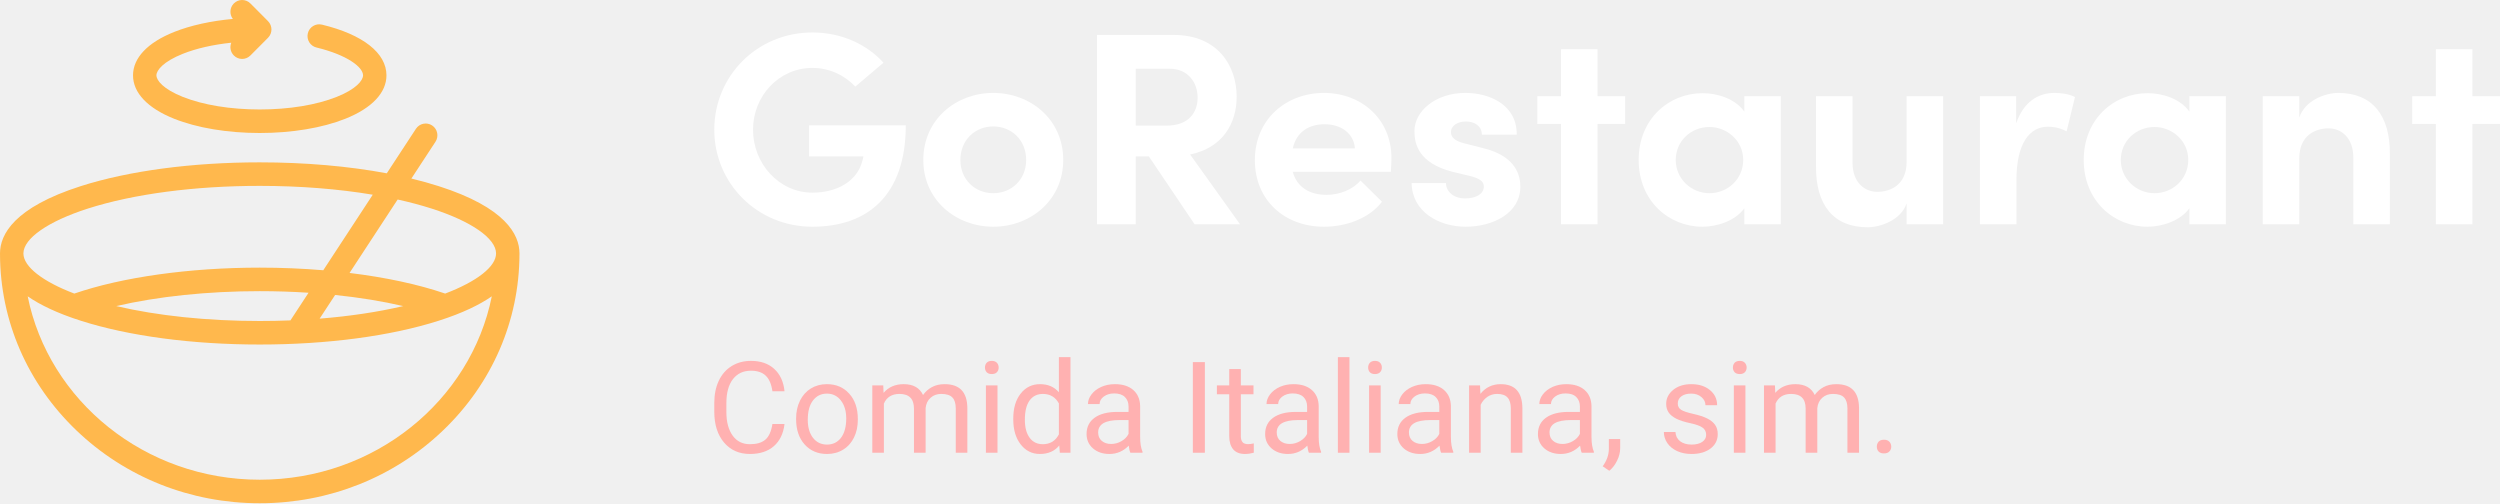
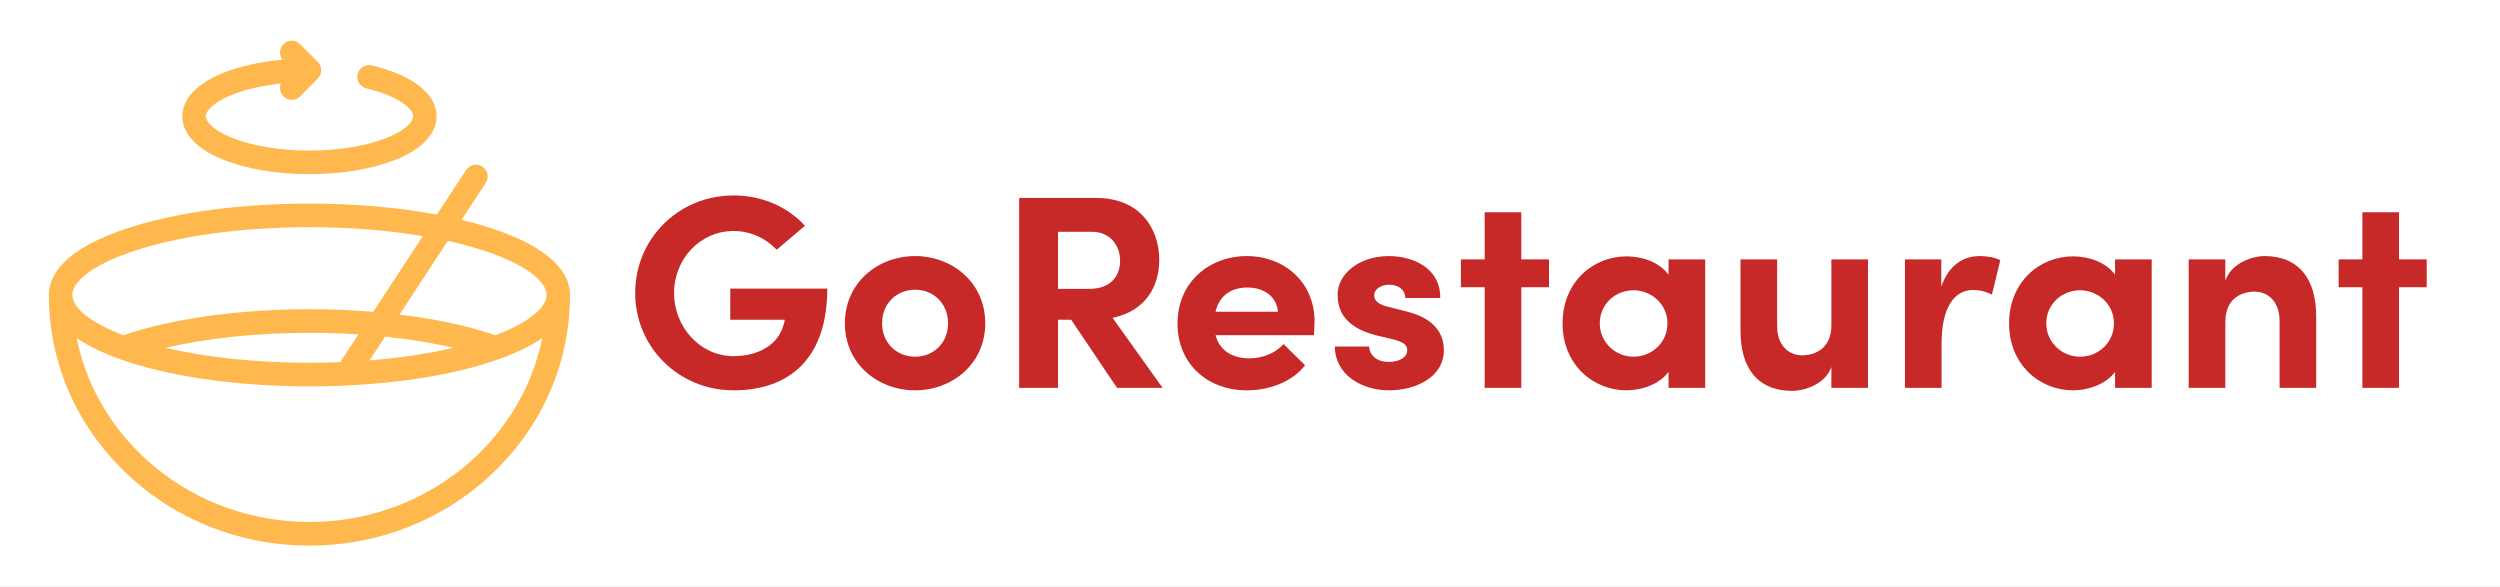
- <svg xmlns="http://www.w3.org/2000/svg" width="308" height="62" viewBox="0 0 308 62" fill="none">
-   <path d="M100.088 27.932C106.887 27.932 111.592 24.073 111.592 15.441H99.676V19.267H106.372C106.338 19.47 106.304 19.673 106.235 19.842C105.617 22.279 103.179 23.735 100.088 23.735C95.967 23.735 92.773 20.147 92.773 15.983C92.773 11.819 95.967 8.367 100.088 8.367C102.148 8.367 104.037 9.247 105.376 10.668L108.845 7.724C106.784 5.456 103.659 4 100.088 4C93.288 4 88 9.348 88 15.983C88 22.584 93.288 27.932 100.088 27.932Z" fill="white" />
-   <path d="M122.371 27.932C126.938 27.932 130.99 24.683 130.99 19.707C130.99 14.697 126.938 11.447 122.371 11.447C117.804 11.447 113.751 14.697 113.751 19.707C113.751 24.683 117.804 27.932 122.371 27.932ZM122.371 23.802C120.139 23.802 118.319 22.144 118.319 19.707C118.319 17.235 120.139 15.577 122.371 15.577C124.603 15.577 126.423 17.235 126.423 19.707C126.423 22.144 124.603 23.802 122.371 23.802Z" fill="white" />
-   <path d="M147.171 27.628H152.768L146.621 19.03C150.605 18.217 152.356 15.238 152.356 11.921C152.356 8.096 150.021 4.305 144.595 4.305H135.151V27.628H139.925V19.267H141.539L147.171 27.628ZM139.925 8.468H144.114C146.346 8.468 147.548 10.161 147.548 12.023C147.548 13.884 146.415 15.475 143.737 15.475H139.925V8.468Z" fill="white" />
-   <path d="M171.426 19.47C171.426 14.629 167.682 11.447 163.115 11.447C158.513 11.447 154.599 14.629 154.599 19.741C154.599 24.615 158.204 27.932 163.115 27.932C165.931 27.932 168.747 26.849 170.258 24.852L167.614 22.245C166.652 23.363 165.038 24.006 163.424 24.006C161.261 24.006 159.75 22.99 159.269 21.162H171.357C171.391 20.451 171.426 19.91 171.426 19.47ZM159.269 18.285C159.75 16.152 161.364 15.306 163.184 15.306C165.21 15.306 166.79 16.423 166.927 18.285H159.269Z" fill="white" />
-   <path d="M180.576 27.932C183.873 27.932 187.307 26.308 187.307 22.99C187.307 21.704 186.826 19.334 182.98 18.319L180.336 17.642C179.443 17.405 178.756 17.032 178.756 16.288C178.756 15.475 179.581 14.968 180.611 14.968C181.675 14.968 182.568 15.543 182.568 16.592H186.861C186.895 12.869 183.461 11.447 180.542 11.447C176.833 11.447 174.258 13.715 174.258 16.152C174.258 17.811 174.807 20.079 178.928 21.162L181.057 21.67C182.259 21.975 182.809 22.313 182.809 22.99C182.809 23.904 181.813 24.446 180.508 24.446C178.928 24.446 178.138 23.464 178.138 22.55H173.914C173.949 26.037 177.211 27.932 180.576 27.932Z" fill="white" />
-   <path d="M200.216 11.853H196.817V6.065H192.318V11.853H189.399V15.272H192.318V27.628H196.817V15.272H200.216V11.853Z" fill="white" />
-   <path d="M214.899 11.853V13.749C213.766 12.158 211.602 11.481 209.748 11.481C205.627 11.481 201.884 14.629 201.884 19.707C201.884 24.784 205.627 27.932 209.748 27.932C211.534 27.932 213.766 27.221 214.899 25.664V27.628H219.398V11.853H214.899ZM210.606 23.802C208.34 23.802 206.451 22.009 206.451 19.707C206.451 17.371 208.34 15.645 210.606 15.645C212.701 15.645 214.762 17.269 214.762 19.707C214.762 22.11 212.804 23.802 210.606 23.802Z" fill="white" />
-   <path d="M234.894 11.853V19.944C234.894 22.787 232.902 23.633 231.288 23.633C229.743 23.633 228.232 22.516 228.232 20.045V11.853H223.733V20.519C223.699 25.258 225.897 28 230.086 28C231.666 28 234.207 27.12 234.894 25.055V27.628H239.393V11.853H234.894Z" fill="white" />
-   <path d="M253.096 11.447C251.104 11.447 249.284 12.564 248.391 15.204V11.853H243.927V27.628H248.425V22.212C248.425 17.709 250.005 15.611 252.306 15.611C252.855 15.611 253.645 15.678 254.607 16.186L255.637 11.955C254.916 11.582 253.954 11.447 253.096 11.447Z" fill="white" />
-   <path d="M269.73 11.853V13.749C268.597 12.158 266.433 11.481 264.579 11.481C260.458 11.481 256.715 14.629 256.715 19.707C256.715 24.784 260.458 27.932 264.579 27.932C266.365 27.932 268.597 27.221 269.73 25.664V27.628H274.228V11.853H269.73ZM265.437 23.802C263.171 23.802 261.282 22.009 261.282 19.707C261.282 17.371 263.171 15.645 265.437 15.645C267.532 15.645 269.593 17.269 269.593 19.707C269.593 22.11 267.635 23.802 265.437 23.802Z" fill="white" />
-   <path d="M288.077 11.447C286.497 11.447 283.956 12.361 283.269 14.494V11.853H278.77V27.628H283.269V19.537C283.269 16.66 285.261 15.814 286.875 15.814C288.42 15.814 289.931 16.931 289.931 19.436V27.628H294.43V18.962C294.464 14.223 292.266 11.447 288.077 11.447Z" fill="white" />
-   <path d="M308 11.853H304.6V6.065H300.102V11.853H297.183V15.272H300.102V27.628H304.6V15.272H308V11.853Z" fill="white" />
-   <path d="M96.653 52.234C96.514 53.415 96.074 54.328 95.333 54.971C94.597 55.61 93.617 55.93 92.392 55.93C91.064 55.93 89.999 55.457 89.196 54.511C88.399 53.566 88 52.301 88 50.716V49.643C88 48.605 88.185 47.693 88.556 46.906C88.931 46.119 89.461 45.516 90.146 45.096C90.83 44.672 91.623 44.46 92.523 44.46C93.717 44.46 94.674 44.792 95.395 45.457C96.115 46.116 96.535 47.031 96.653 48.202H95.163C95.034 47.312 94.754 46.668 94.322 46.269C93.895 45.871 93.295 45.671 92.523 45.671C91.576 45.671 90.833 46.019 90.293 46.714C89.757 47.409 89.49 48.398 89.49 49.681V50.762C89.49 51.974 89.745 52.937 90.254 53.653C90.763 54.368 91.476 54.726 92.392 54.726C93.215 54.726 93.846 54.542 94.283 54.174C94.726 53.801 95.019 53.154 95.163 52.234H96.653Z" fill="#FFB1B1" />
-   <path d="M98.081 51.552C98.081 50.739 98.24 50.008 98.559 49.359C98.884 48.71 99.331 48.209 99.903 47.856C100.479 47.504 101.135 47.328 101.871 47.328C103.008 47.328 103.927 47.718 104.627 48.501C105.332 49.283 105.684 50.323 105.684 51.621V51.721C105.684 52.528 105.527 53.254 105.213 53.898C104.904 54.537 104.459 55.035 103.878 55.393C103.301 55.751 102.638 55.93 101.886 55.93C100.754 55.93 99.836 55.539 99.131 54.757C98.431 53.975 98.081 52.94 98.081 51.652V51.552ZM99.517 51.721C99.517 52.641 99.73 53.379 100.157 53.937C100.59 54.494 101.166 54.772 101.886 54.772C102.612 54.772 103.188 54.491 103.615 53.929C104.042 53.361 104.256 52.569 104.256 51.552C104.256 50.642 104.037 49.906 103.6 49.344C103.168 48.777 102.591 48.493 101.871 48.493C101.166 48.493 100.597 48.771 100.165 49.329C99.733 49.886 99.517 50.683 99.517 51.721Z" fill="#FFB1B1" />
-   <path d="M108.818 47.481L108.857 48.401C109.469 47.685 110.295 47.328 111.334 47.328C112.502 47.328 113.297 47.772 113.719 48.662C113.997 48.263 114.358 47.941 114.8 47.696C115.248 47.45 115.775 47.328 116.382 47.328C118.214 47.328 119.146 48.291 119.177 50.218V55.777H117.749V50.302C117.749 49.709 117.612 49.267 117.34 48.976C117.067 48.679 116.609 48.531 115.966 48.531C115.436 48.531 114.996 48.69 114.646 49.007C114.296 49.318 114.093 49.74 114.036 50.272V55.777H112.6V50.341C112.6 49.134 112.006 48.531 110.817 48.531C109.881 48.531 109.24 48.927 108.895 49.72V55.777H107.467V47.481H108.818Z" fill="#FFB1B1" />
-   <path d="M122.89 55.777H121.462V47.481H122.89V55.777ZM121.346 45.28C121.346 45.05 121.415 44.856 121.554 44.698C121.698 44.539 121.909 44.46 122.187 44.46C122.465 44.46 122.676 44.539 122.82 44.698C122.964 44.856 123.036 45.05 123.036 45.28C123.036 45.51 122.964 45.702 122.82 45.855C122.676 46.009 122.465 46.085 122.187 46.085C121.909 46.085 121.698 46.009 121.554 45.855C121.415 45.702 121.346 45.51 121.346 45.28Z" fill="#FFB1B1" />
-   <path d="M124.835 51.56C124.835 50.287 125.138 49.265 125.746 48.493C126.353 47.716 127.148 47.328 128.131 47.328C129.108 47.328 129.883 47.66 130.454 48.324V44H131.882V55.777H130.57L130.5 54.887C129.929 55.582 129.134 55.93 128.115 55.93C127.148 55.93 126.358 55.536 125.746 54.749C125.138 53.962 124.835 52.935 124.835 51.667V51.56ZM126.263 51.721C126.263 52.661 126.458 53.397 126.849 53.929C127.24 54.46 127.781 54.726 128.47 54.726C129.376 54.726 130.037 54.322 130.454 53.515V49.704C130.027 48.922 129.371 48.531 128.486 48.531C127.786 48.531 127.24 48.8 126.849 49.336C126.458 49.873 126.263 50.668 126.263 51.721Z" fill="#FFB1B1" />
-   <path d="M139.261 55.777C139.179 55.613 139.112 55.322 139.061 54.903C138.397 55.587 137.604 55.93 136.683 55.93C135.86 55.93 135.183 55.7 134.653 55.24C134.128 54.775 133.866 54.187 133.866 53.477C133.866 52.613 134.195 51.943 134.854 51.468C135.518 50.987 136.449 50.747 137.648 50.747H139.038V50.095C139.038 49.599 138.888 49.206 138.59 48.915C138.291 48.618 137.851 48.47 137.27 48.47C136.76 48.47 136.333 48.598 135.989 48.853C135.644 49.109 135.471 49.418 135.471 49.781H134.036C134.036 49.367 134.182 48.968 134.476 48.585C134.774 48.196 135.175 47.89 135.68 47.665C136.189 47.44 136.748 47.328 137.355 47.328C138.317 47.328 139.071 47.568 139.616 48.048C140.162 48.523 140.445 49.18 140.466 50.019V53.837C140.466 54.598 140.563 55.204 140.759 55.654V55.777H139.261ZM136.892 54.696C137.339 54.696 137.764 54.581 138.165 54.35C138.567 54.12 138.857 53.822 139.038 53.453V51.751H137.918C136.169 51.751 135.294 52.26 135.294 53.277C135.294 53.722 135.443 54.069 135.742 54.32C136.04 54.57 136.423 54.696 136.892 54.696Z" fill="#FFB1B1" />
-   <path d="M148.439 55.777H146.957V44.613H148.439V55.777Z" fill="#FFB1B1" />
-   <path d="M152.87 45.472V47.481H154.429V48.577H152.87V53.722C152.87 54.054 152.939 54.304 153.078 54.473C153.217 54.637 153.454 54.718 153.788 54.718C153.953 54.718 154.179 54.688 154.468 54.627V55.777C154.092 55.879 153.727 55.93 153.372 55.93C152.733 55.93 152.252 55.738 151.928 55.355C151.604 54.971 151.442 54.427 151.442 53.722V48.577H149.921V47.481H151.442V45.472H152.87Z" fill="#FFB1B1" />
-   <path d="M161.26 55.777C161.178 55.613 161.111 55.322 161.06 54.903C160.396 55.587 159.603 55.93 158.682 55.93C157.859 55.93 157.182 55.7 156.652 55.24C156.127 54.775 155.865 54.187 155.865 53.477C155.865 52.613 156.194 51.943 156.853 51.468C157.517 50.987 158.448 50.747 159.647 50.747H161.036V50.095C161.036 49.599 160.887 49.206 160.589 48.915C160.29 48.618 159.85 48.47 159.269 48.47C158.759 48.47 158.332 48.598 157.987 48.853C157.643 49.109 157.47 49.418 157.47 49.781H156.035C156.035 49.367 156.181 48.968 156.475 48.585C156.773 48.196 157.174 47.89 157.679 47.665C158.188 47.44 158.747 47.328 159.354 47.328C160.316 47.328 161.07 47.568 161.615 48.048C162.161 48.523 162.444 49.18 162.464 50.019V53.837C162.464 54.598 162.562 55.204 162.758 55.654V55.777H161.26ZM158.891 54.696C159.338 54.696 159.763 54.581 160.164 54.35C160.566 54.12 160.856 53.822 161.036 53.453V51.751H159.917C158.168 51.751 157.293 52.26 157.293 53.277C157.293 53.722 157.442 54.069 157.74 54.32C158.039 54.57 158.422 54.696 158.891 54.696Z" fill="#FFB1B1" />
-   <path d="M166.254 55.777H164.826V44H166.254V55.777Z" fill="#FFB1B1" />
-   <path d="M170.098 55.777H168.67V47.481H170.098V55.777ZM168.555 45.28C168.555 45.05 168.624 44.856 168.763 44.698C168.907 44.539 169.118 44.46 169.396 44.46C169.674 44.46 169.885 44.539 170.029 44.698C170.173 44.856 170.245 45.05 170.245 45.28C170.245 45.51 170.173 45.702 170.029 45.855C169.885 46.009 169.674 46.085 169.396 46.085C169.118 46.085 168.907 46.009 168.763 45.855C168.624 45.702 168.555 45.51 168.555 45.28Z" fill="#FFB1B1" />
-   <path d="M177.547 55.777C177.465 55.613 177.398 55.322 177.347 54.903C176.683 55.587 175.89 55.93 174.969 55.93C174.146 55.93 173.469 55.7 172.939 55.24C172.414 54.775 172.152 54.187 172.152 53.477C172.152 52.613 172.481 51.943 173.14 51.468C173.804 50.987 174.735 50.747 175.934 50.747H177.323V50.095C177.323 49.599 177.174 49.206 176.876 48.915C176.577 48.618 176.137 48.47 175.556 48.47C175.046 48.47 174.619 48.598 174.274 48.853C173.93 49.109 173.757 49.418 173.757 49.781H172.322C172.322 49.367 172.468 48.968 172.762 48.585C173.06 48.196 173.461 47.89 173.966 47.665C174.475 47.44 175.033 47.328 175.641 47.328C176.603 47.328 177.357 47.568 177.902 48.048C178.448 48.523 178.731 49.18 178.751 50.019V53.837C178.751 54.598 178.849 55.204 179.045 55.654V55.777H177.547ZM175.178 54.696C175.625 54.696 176.05 54.581 176.451 54.35C176.853 54.12 177.143 53.822 177.323 53.453V51.751H176.204C174.455 51.751 173.58 52.26 173.58 53.277C173.58 53.722 173.729 54.069 174.027 54.32C174.326 54.57 174.709 54.696 175.178 54.696Z" fill="#FFB1B1" />
-   <path d="M182.341 47.481L182.387 48.523C183.025 47.726 183.859 47.328 184.888 47.328C186.653 47.328 187.543 48.316 187.559 50.295V55.777H186.131V50.287C186.126 49.689 185.987 49.247 185.714 48.961C185.446 48.674 185.027 48.531 184.456 48.531C183.993 48.531 183.586 48.654 183.236 48.899C182.886 49.145 182.613 49.467 182.418 49.865V55.777H180.99V47.481H182.341Z" fill="#FFB1B1" />
-   <path d="M194.869 55.777C194.786 55.613 194.719 55.322 194.668 54.903C194.004 55.587 193.212 55.93 192.29 55.93C191.467 55.93 190.79 55.7 190.26 55.24C189.735 54.775 189.473 54.187 189.473 53.477C189.473 52.613 189.802 51.943 190.461 51.468C191.125 50.987 192.056 50.747 193.255 50.747H194.645V50.095C194.645 49.599 194.495 49.206 194.197 48.915C193.899 48.618 193.459 48.47 192.877 48.47C192.368 48.47 191.94 48.598 191.596 48.853C191.251 49.109 191.079 49.418 191.079 49.781H189.643C189.643 49.367 189.789 48.968 190.083 48.585C190.381 48.196 190.783 47.89 191.287 47.665C191.796 47.44 192.355 47.328 192.962 47.328C193.924 47.328 194.678 47.568 195.224 48.048C195.769 48.523 196.052 49.18 196.073 50.019V53.837C196.073 54.598 196.17 55.204 196.366 55.654V55.777H194.869ZM192.499 54.696C192.947 54.696 193.371 54.581 193.772 54.35C194.174 54.12 194.465 53.822 194.645 53.453V51.751H193.525C191.776 51.751 190.901 52.26 190.901 53.277C190.901 53.722 191.05 54.069 191.349 54.32C191.647 54.57 192.031 54.696 192.499 54.696Z" fill="#FFB1B1" />
-   <path d="M198.265 58L197.454 57.448C197.938 56.778 198.19 56.088 198.211 55.378V54.097H199.608V55.209C199.608 55.725 199.479 56.242 199.222 56.758C198.97 57.274 198.651 57.688 198.265 58Z" fill="#FFB1B1" />
-   <path d="M210.198 53.576C210.198 53.193 210.052 52.896 209.758 52.687C209.47 52.472 208.963 52.288 208.238 52.135C207.517 51.981 206.943 51.797 206.516 51.583C206.094 51.368 205.781 51.112 205.575 50.816C205.374 50.52 205.274 50.167 205.274 49.758C205.274 49.078 205.562 48.503 206.138 48.033C206.72 47.563 207.461 47.328 208.361 47.328C209.308 47.328 210.075 47.57 210.661 48.056C211.253 48.541 211.549 49.163 211.549 49.919H210.113C210.113 49.531 209.946 49.196 209.612 48.915C209.282 48.633 208.866 48.493 208.361 48.493C207.841 48.493 207.435 48.605 207.142 48.83C206.848 49.055 206.702 49.349 206.702 49.712C206.702 50.054 206.838 50.312 207.111 50.486C207.383 50.66 207.875 50.826 208.585 50.985C209.3 51.143 209.879 51.332 210.322 51.552C210.764 51.772 211.091 52.038 211.302 52.349C211.518 52.656 211.626 53.032 211.626 53.477C211.626 54.218 211.328 54.813 210.731 55.263C210.134 55.708 209.36 55.93 208.408 55.93C207.739 55.93 207.147 55.812 206.632 55.577C206.118 55.342 205.714 55.015 205.42 54.596C205.132 54.172 204.988 53.714 204.988 53.223H206.416C206.442 53.699 206.632 54.077 206.987 54.358C207.347 54.634 207.821 54.772 208.408 54.772C208.948 54.772 209.38 54.665 209.704 54.45C210.034 54.23 210.198 53.939 210.198 53.576Z" fill="#FFB1B1" />
-   <path d="M215.038 55.777H213.61V47.481H215.038V55.777ZM213.494 45.28C213.494 45.05 213.564 44.856 213.703 44.698C213.847 44.539 214.058 44.46 214.336 44.46C214.614 44.46 214.825 44.539 214.969 44.698C215.113 44.856 215.185 45.05 215.185 45.28C215.185 45.51 215.113 45.702 214.969 45.855C214.825 46.009 214.614 46.085 214.336 46.085C214.058 46.085 213.847 46.009 213.703 45.855C213.564 45.702 213.494 45.51 213.494 45.28Z" fill="#FFB1B1" />
-   <path d="M218.674 47.481L218.712 48.401C219.325 47.685 220.151 47.328 221.19 47.328C222.358 47.328 223.153 47.772 223.575 48.662C223.853 48.263 224.213 47.941 224.656 47.696C225.104 47.45 225.631 47.328 226.238 47.328C228.07 47.328 229.002 48.291 229.032 50.218V55.777H227.604V50.302C227.604 49.709 227.468 49.267 227.195 48.976C226.923 48.679 226.465 48.531 225.821 48.531C225.291 48.531 224.851 48.69 224.501 49.007C224.152 49.318 223.948 49.74 223.892 50.272V55.777H222.456V50.341C222.456 49.134 221.862 48.531 220.673 48.531C219.736 48.531 219.096 48.927 218.751 49.72V55.777H217.323V47.481H218.674Z" fill="#FFB1B1" />
-   <path d="M231.225 55.033C231.225 54.788 231.297 54.583 231.441 54.419C231.59 54.256 231.811 54.174 232.105 54.174C232.398 54.174 232.619 54.256 232.768 54.419C232.923 54.583 233 54.788 233 55.033C233 55.268 232.923 55.465 232.768 55.623C232.619 55.782 232.398 55.861 232.105 55.861C231.811 55.861 231.59 55.782 231.441 55.623C231.297 55.465 231.225 55.268 231.225 55.033Z" fill="#FFB1B1" />
-   <path fill-rule="evenodd" clip-rule="evenodd" d="M32 16.386C28.037 16.386 24.29 15.762 21.448 14.628C18.185 13.326 16.387 11.428 16.388 9.283C16.388 7.139 18.185 5.241 21.448 3.939C23.481 3.128 25.979 2.579 28.687 2.331C28.252 1.763 28.292 0.945 28.81 0.425C29.373 -0.142 30.287 -0.142 30.85 0.425L33.02 2.605C33.583 3.172 33.583 4.089 33.02 4.655L30.85 6.836C30.568 7.119 30.199 7.261 29.83 7.261C29.461 7.261 29.092 7.119 28.81 6.836C28.387 6.41 28.282 5.786 28.495 5.262C26.242 5.499 24.186 5.966 22.512 6.633C20.121 7.588 19.272 8.657 19.272 9.283C19.272 9.909 20.121 10.979 22.512 11.933C25.023 12.935 28.393 13.487 32 13.487C35.607 13.487 38.977 12.935 41.488 11.933C43.879 10.979 44.728 9.91 44.728 9.283C44.728 8.267 42.757 6.763 38.99 5.853C38.215 5.666 37.738 4.883 37.924 4.105C38.11 3.327 38.889 2.847 39.663 3.034C44.715 4.254 47.612 6.532 47.612 9.284C47.612 11.428 45.815 13.326 42.552 14.628C39.71 15.762 35.963 16.386 32 16.386ZM54.045 22.932C62.273 25.563 64 28.893 64 31.224C64 31.262 63.999 31.3 63.999 31.338C63.968 39.529 60.635 47.221 54.604 53.009C48.563 58.807 40.535 62 32 62C23.465 62 15.438 58.807 9.396 53.009C3.365 47.221 0.032 39.529 0.001 31.338C0.001 31.3 0 31.262 0 31.224C0 28.893 1.727 25.563 9.955 22.931C15.864 21.042 23.694 20.001 32 20.001C37.578 20.001 42.94 20.471 47.651 21.352L51.241 15.87C51.679 15.201 52.574 15.016 53.239 15.456C53.904 15.896 54.089 16.795 53.651 17.464L50.682 21.997C51.859 22.28 52.983 22.592 54.045 22.932ZM61.115 31.224C61.115 29.38 58.071 27.262 53.17 25.694C51.872 25.279 50.472 24.907 48.99 24.58L43.064 33.627C47.495 34.169 51.538 35.032 54.845 36.168C58.754 34.683 61.115 32.846 61.115 31.224ZM14.321 37.71C19.408 38.903 25.541 39.547 32 39.547C33.276 39.547 34.538 39.522 35.782 39.472L38.014 36.066C36.051 35.938 34.037 35.871 32 35.871C25.582 35.871 19.396 36.526 14.321 37.71ZM49.679 37.71C47.125 37.114 44.291 36.653 41.287 36.341L39.377 39.258C43.091 38.96 46.579 38.437 49.679 37.71ZM32 22.9C23.982 22.9 16.464 23.892 10.83 25.694C5.929 27.262 2.885 29.38 2.885 31.224C2.885 32.846 5.246 34.683 9.155 36.168C15.077 34.134 23.36 32.972 31.999 32.972C34.663 32.972 37.291 33.083 39.828 33.295L45.924 23.988C41.688 23.277 36.939 22.9 32 22.9ZM3.411 36.506C5.996 49.36 17.832 59.101 32 59.101C46.168 59.101 58.004 49.361 60.59 36.506C59.092 37.547 56.983 38.576 54.045 39.515C48.136 41.405 40.307 42.446 32 42.446C23.693 42.446 15.864 41.405 9.955 39.515C7.017 38.576 4.908 37.547 3.411 36.506Z" fill="#FFB84D" />
+ <svg xmlns="http://www.w3.org/2000/svg" width="307" height="72" viewBox="0 0 307 72" fill="none">
+   <rect width="307" height="72" fill="white" />
+   <path d="M90.088 47.932C96.887 47.932 101.592 44.073 101.592 35.441H89.676V39.267H96.372C96.338 39.47 96.303 39.673 96.235 39.842C95.617 42.279 93.178 43.735 90.088 43.735C85.967 43.735 82.773 40.147 82.773 35.983C82.773 31.82 85.967 28.367 90.088 28.367C92.148 28.367 94.037 29.247 95.376 30.669L98.845 27.724C96.784 25.456 93.659 24 90.088 24C83.288 24 78 29.348 78 35.983C78 42.584 83.288 47.932 90.088 47.932Z" fill="#C72828" />
+   <path d="M112.371 47.932C116.938 47.932 120.99 44.683 120.99 39.707C120.99 34.697 116.938 31.447 112.371 31.447C107.804 31.447 103.751 34.697 103.751 39.707C103.751 44.683 107.804 47.932 112.371 47.932ZM112.371 43.803C110.139 43.803 108.319 42.144 108.319 39.707C108.319 37.236 110.139 35.577 112.371 35.577C114.603 35.577 116.423 37.236 116.423 39.707C116.423 42.144 114.603 43.803 112.371 43.803Z" fill="#C72828" />
+   <path d="M137.171 47.628H142.768L136.621 39.03C140.605 38.217 142.356 35.238 142.356 31.921C142.356 28.096 140.021 24.305 134.595 24.305H125.151V47.628H129.925V39.267H131.539L137.171 47.628ZM129.925 28.468H134.114C136.346 28.468 137.548 30.161 137.548 32.023C137.548 33.884 136.415 35.475 133.737 35.475H129.925V28.468Z" fill="#C72828" />
+   <path d="M161.426 39.47C161.426 34.629 157.682 31.447 153.115 31.447C148.513 31.447 144.599 34.629 144.599 39.74C144.599 44.615 148.204 47.932 153.115 47.932C155.931 47.932 158.747 46.849 160.258 44.852L157.614 42.245C156.652 43.362 155.038 44.006 153.424 44.006C151.261 44.006 149.75 42.99 149.269 41.162H161.357C161.391 40.451 161.426 39.91 161.426 39.47ZM149.269 38.285C149.75 36.152 151.364 35.306 153.184 35.306C155.21 35.306 156.79 36.423 156.927 38.285H149.269Z" fill="#C72828" />
+   <path d="M170.576 47.932C173.873 47.932 177.307 46.307 177.307 42.99C177.307 41.704 176.826 39.334 172.98 38.319L170.336 37.642C169.443 37.405 168.756 37.032 168.756 36.288C168.756 35.475 169.581 34.968 170.611 34.968C171.675 34.968 172.568 35.543 172.568 36.592H176.861C176.895 32.869 173.461 31.447 170.542 31.447C166.833 31.447 164.258 33.715 164.258 36.152C164.258 37.811 164.807 40.079 168.928 41.162L171.057 41.67C172.259 41.975 172.809 42.313 172.809 42.99C172.809 43.904 171.813 44.446 170.508 44.446C168.928 44.446 168.138 43.464 168.138 42.55H163.914C163.949 46.037 167.211 47.932 170.576 47.932Z" fill="#C72828" />
+   <path d="M190.216 31.853H186.817V26.065H182.318V31.853H179.399V35.272H182.318V47.628H186.817V35.272H190.216V31.853Z" fill="#C72828" />
+   <path d="M204.899 31.853V33.749C203.766 32.158 201.602 31.481 199.748 31.481C195.627 31.481 191.884 34.629 191.884 39.707C191.884 44.784 195.627 47.932 199.748 47.932C201.534 47.932 203.766 47.221 204.899 45.664V47.628H209.398V31.853H204.899ZM200.606 43.803C198.34 43.803 196.451 42.008 196.451 39.707C196.451 37.371 198.34 35.645 200.606 35.645C202.701 35.645 204.762 37.269 204.762 39.707C204.762 42.11 202.804 43.803 200.606 43.803Z" fill="#C72828" />
+   <path d="M224.894 31.853V39.944C224.894 42.787 222.902 43.633 221.288 43.633C219.743 43.633 218.232 42.516 218.232 40.045V31.853H213.733V40.519C213.699 45.258 215.897 48 220.086 48C221.666 48 224.207 47.12 224.894 45.055V47.628H229.393V31.853H224.894Z" fill="#C72828" />
+   <path d="M243.096 31.447C241.104 31.447 239.284 32.564 238.391 35.205V31.853H233.927V47.628H238.425V42.212C238.425 37.709 240.005 35.611 242.306 35.611C242.855 35.611 243.645 35.678 244.607 36.186L245.637 31.955C244.916 31.582 243.954 31.447 243.096 31.447Z" fill="#C72828" />
+   <path d="M259.73 31.853V33.749C258.597 32.158 256.433 31.481 254.579 31.481C250.458 31.481 246.715 34.629 246.715 39.707C246.715 44.784 250.458 47.932 254.579 47.932C256.365 47.932 258.597 47.221 259.73 45.664V47.628H264.228V31.853H259.73ZM255.437 43.803C253.171 43.803 251.282 42.008 251.282 39.707C251.282 37.371 253.171 35.645 255.437 35.645C257.532 35.645 259.593 37.269 259.593 39.707C259.593 42.11 257.635 43.803 255.437 43.803Z" fill="#C72828" />
+   <path d="M278.077 31.447C276.497 31.447 273.956 32.361 273.269 34.494V31.853H268.77V47.628H273.269V39.537C273.269 36.66 275.261 35.814 276.875 35.814C278.42 35.814 279.931 36.931 279.931 39.436V47.628H284.43V38.962C284.464 34.223 282.266 31.447 278.077 31.447Z" fill="#C72828" />
+   <path d="M298 31.853H294.6V26.065H290.102V31.853H287.183V35.272H290.102V47.628H294.6V35.272H298V31.853Z" fill="#C72828" />
+   <path fill-rule="evenodd" clip-rule="evenodd" d="M38 21.386C34.037 21.386 30.29 20.762 27.448 19.628C24.185 18.326 22.387 16.428 22.388 14.283C22.388 12.139 24.185 10.241 27.448 8.939C29.481 8.128 31.979 7.579 34.687 7.331C34.252 6.763 34.292 5.945 34.81 5.425C35.373 4.858 36.287 4.858 36.85 5.425L39.02 7.605C39.583 8.172 39.583 9.089 39.02 9.655L36.85 11.836C36.568 12.119 36.199 12.261 35.83 12.261C35.461 12.261 35.092 12.119 34.81 11.836C34.387 11.411 34.282 10.786 34.495 10.261C32.242 10.499 30.186 10.966 28.512 11.633C26.121 12.588 25.272 13.657 25.272 14.283C25.272 14.909 26.121 15.979 28.512 16.933C31.023 17.935 34.393 18.487 38 18.487C41.607 18.487 44.977 17.935 47.488 16.933C49.879 15.979 50.728 14.91 50.728 14.283C50.728 13.267 48.757 11.763 44.99 10.853C44.215 10.666 43.738 9.883 43.924 9.105C44.11 8.327 44.889 7.847 45.663 8.034C50.715 9.254 53.612 11.532 53.612 14.284C53.612 16.428 51.815 18.326 48.552 19.628C45.71 20.762 41.963 21.386 38 21.386ZM60.045 27.932C68.273 30.563 70 33.893 70 36.224C70 36.261 69.999 36.3 69.999 36.338C69.968 44.529 66.635 52.221 60.604 58.009C54.563 63.807 46.535 67 38 67C29.465 67 21.438 63.807 15.396 58.009C9.365 52.221 6.032 44.529 6.001 36.338C6.001 36.3 6 36.261 6 36.224C6 33.893 7.727 30.563 15.955 27.931C21.864 26.042 29.694 25.001 38 25.001C43.578 25.001 48.94 25.471 53.651 26.352L57.241 20.87C57.679 20.201 58.574 20.016 59.239 20.456C59.904 20.896 60.089 21.795 59.651 22.464L56.682 26.997C57.859 27.28 58.983 27.592 60.045 27.932ZM67.115 36.224C67.115 34.38 64.071 32.262 59.17 30.694C57.872 30.279 56.472 29.907 54.99 29.58L49.064 38.627C53.495 39.169 57.538 40.032 60.845 41.168C64.754 39.683 67.115 37.846 67.115 36.224ZM20.321 42.71C25.408 43.903 31.541 44.547 38 44.547C39.276 44.547 40.538 44.522 41.782 44.472L44.014 41.066C42.051 40.938 40.037 40.871 38 40.871C31.582 40.871 25.396 41.526 20.321 42.71ZM55.679 42.71C53.125 42.114 50.291 41.653 47.287 41.341L45.377 44.258C49.091 43.96 52.579 43.437 55.679 42.71ZM38 27.9C29.982 27.9 22.464 28.892 16.83 30.694C11.929 32.262 8.885 34.38 8.885 36.224C8.885 37.846 11.246 39.683 15.155 41.168C21.077 39.134 29.36 37.972 37.999 37.972C40.663 37.972 43.291 38.083 45.828 38.295L51.924 28.988C47.688 28.277 42.939 27.9 38 27.9ZM9.411 41.506C11.996 54.36 23.832 64.101 38 64.101C52.168 64.101 64.004 54.361 66.59 41.506C65.092 42.547 62.983 43.576 60.045 44.515C54.136 46.405 46.307 47.446 38 47.446C29.693 47.446 21.864 46.405 15.955 44.515C13.017 43.576 10.908 42.547 9.411 41.506Z" fill="#FFB84D" />
</svg>
